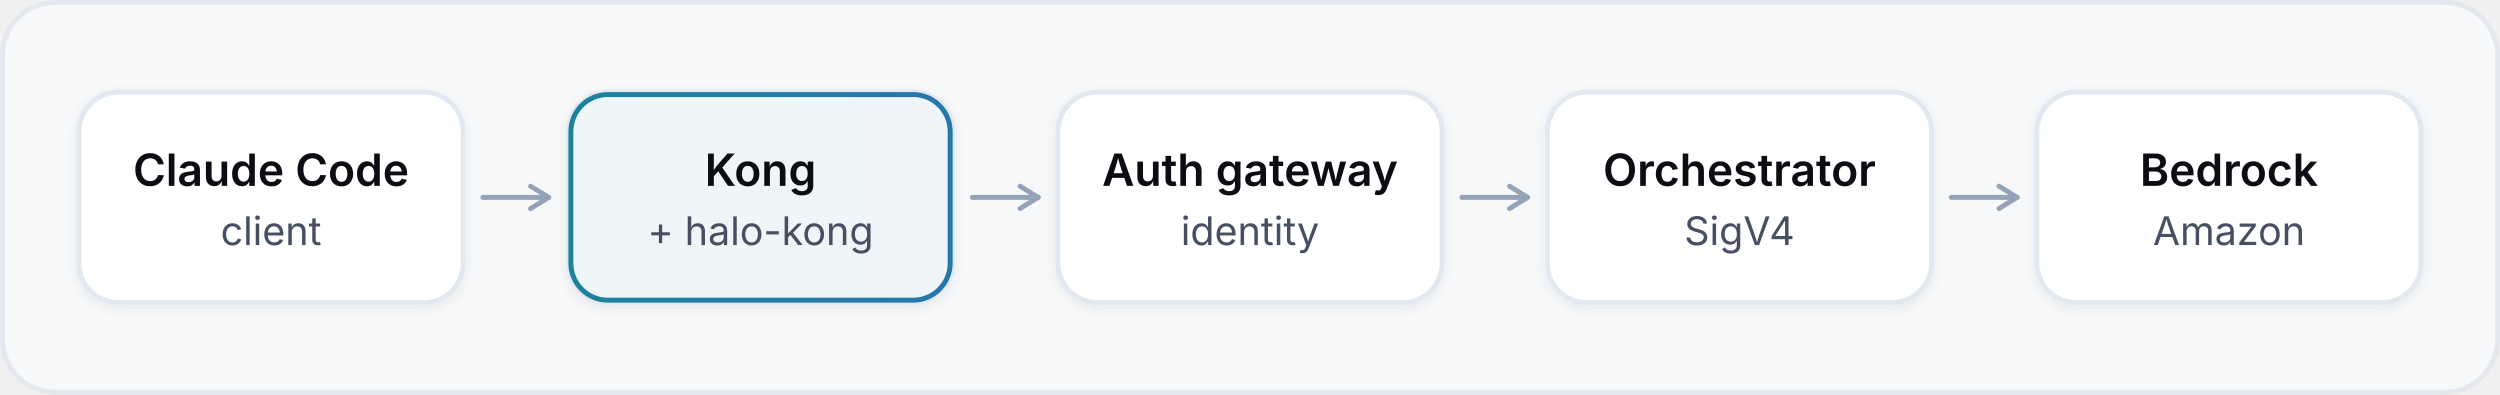
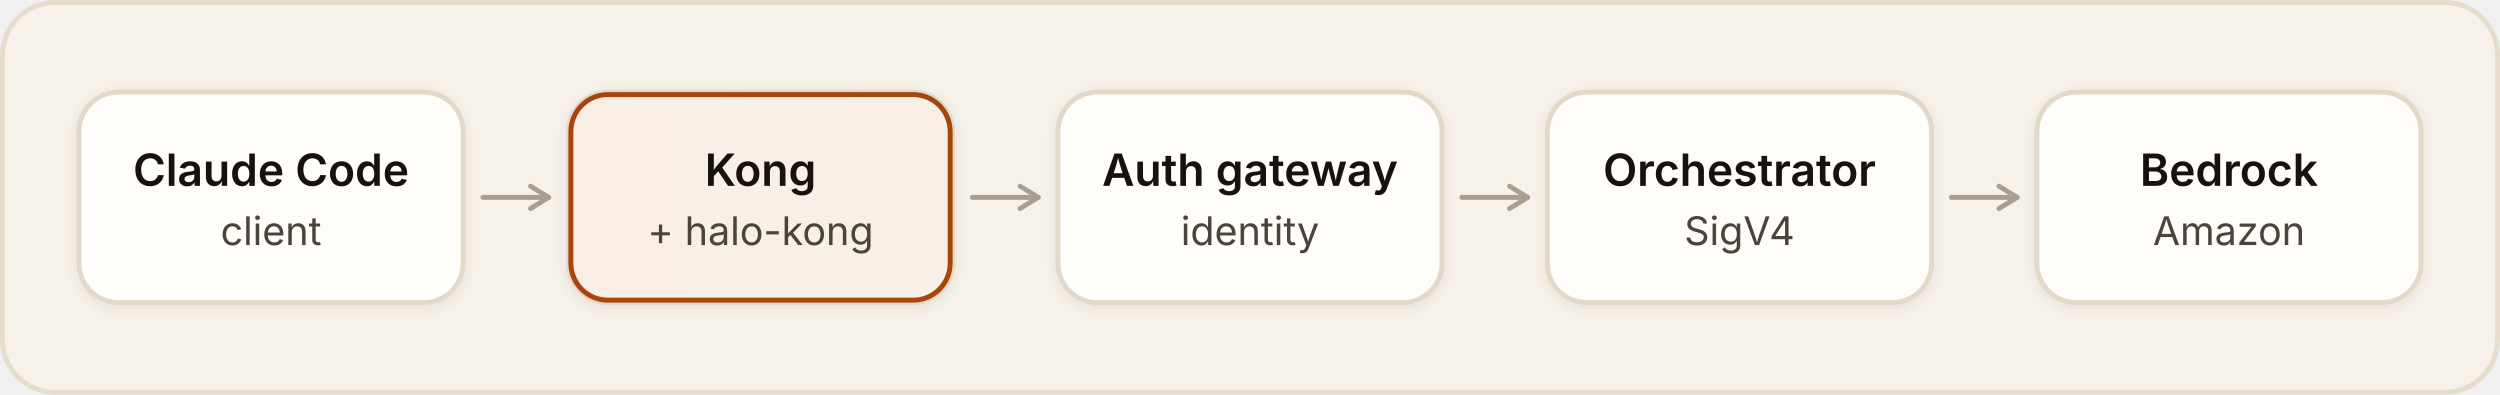
<svg xmlns="http://www.w3.org/2000/svg" viewBox="0 0 760 120" width="760" height="120" role="img" aria-labelledby="t d" font-family="ui-sans-serif,-apple-system,Inter,'Segoe UI',sans-serif">
  <style>
- .cv{fill:#f7f8fa;stroke:#e4e7ed;stroke-width:1.5}
- .card{fill:#ffffff;stroke:#e2e8f0;stroke-width:1.5}
+ .cv{fill:#f7f2e9;stroke:#e6ddcd;stroke-width:1.5}
+ .card{fill:#fffdf9;stroke:#e3d9c8;stroke-width:1.5}
.soft{fill:url(#gs)}
.ring{fill:none;stroke:url(#ga);stroke-width:1.5}
- .dcard{fill:#fef2f2;stroke:#dc2626;stroke-width:1.5}
- .ghost{fill:none;stroke:#94a3b8;stroke-width:1.5;stroke-dasharray:4 4}
- .zone{fill:#f4f6f9;stroke:#dfe5ec;stroke-width:1.5}
- .chip{fill:#f1f5f9;stroke:#e2e8f0;stroke-width:1}
+ .dcard{fill:#fbedea;stroke:#b42323;stroke-width:1.5}
+ .ghost{fill:none;stroke:#a89f90;stroke-width:1.5;stroke-dasharray:4 4}
+ .zone{fill:#f3ece0;stroke:#e0d5c2;stroke-width:1.5}
+ .chip{fill:#f3ece0;stroke:#e3d9c8;stroke-width:1}
text{font-family:ui-sans-serif,-apple-system,Inter,'Segoe UI',sans-serif}
- .t{font-size:13.5px;font-weight:600;fill:#0b0d12}
- .tm{font:600 12.5px ui-monospace,'SF Mono','JetBrains Mono',Menlo,Consolas,monospace;fill:#0b0d12}
- .td{fill:#dc2626}
- .s{font-size:12px;fill:#475063}
- .m{font:11px ui-monospace,'SF Mono','JetBrains Mono',Menlo,Consolas,monospace;fill:#475063}
- .xs{font-size:10.5px;font-weight:500;fill:#667085}
+ .t{font-size:13.5px;font-weight:600;fill:#16130f}
+ .tm{font:600 12.5px ui-monospace,'SF Mono','JetBrains Mono',Menlo,Consolas,monospace;fill:#16130f}
+ .td{fill:#b42323}
+ .s{font-size:12px;fill:#4a443b}
+ .m{font:11px ui-monospace,'SF Mono','JetBrains Mono',Menlo,Consolas,monospace;fill:#4a443b}
+ .xs{font-size:10.5px;font-weight:500;fill:#655e52}
.xm{font-family:ui-monospace,'SF Mono','JetBrains Mono',Menlo,Consolas,monospace;font-weight:400}
.xa{fill:url(#ga);font-weight:600}
- .xd{fill:#dc2626;font-weight:600}
- .xw{fill:#ffffff;font-weight:600}
- .k{font-size:10.5px;font-weight:600;letter-spacing:.08em;fill:#667085}
+ .xd{fill:#b42323;font-weight:600}
+ .xw{fill:#fffdf9;font-weight:600}
+ .k{font-size:10.5px;font-weight:600;letter-spacing:.08em;fill:#655e52}
.ka{fill:url(#ga)}
- .h1{font-size:42px;font-weight:700;letter-spacing:-.02em;fill:#0b0d12}
+ .h1{font-size:42px;font-weight:700;letter-spacing:-.02em;fill:#16130f}
.ln,.la,.ld,.lm{fill:none;stroke-width:1.5;stroke-linecap:round;stroke-linejoin:round}
- .ln{stroke:#94a3b8}.la{stroke:url(#ga)}.ld{stroke:#dc2626}.lm{stroke:#e2e8f0}
- .lane{stroke:#e2e8f0;stroke-width:1.5;stroke-dasharray:3 4}
+ .ln{stroke:#a89f90}.la{stroke:url(#ga)}.ld{stroke:#b42323}.lm{stroke:#e3d9c8}
+ .lane{stroke:#e3d9c8;stroke-width:1.5;stroke-dasharray:3 4}
.dash{stroke-dasharray:5 5}
- .dl{fill:#94a3b8}.da{fill:url(#ga)}.dd{fill:#dc2626}
- .pl{fill:#f7f8fa}.pa{fill:#f7f8fa;stroke:url(#ga);stroke-width:1}
- .pd{fill:#fef2f2;stroke:#dc2626;stroke-width:1}.ps{fill:url(#ga)}
- .fa{fill:url(#ga)}.fs{fill:url(#gs)}.fm{fill:#f1f5f9}.fd{fill:#dc2626}.ft{fill:#0b0d12}
- .bdg{fill:url(#ga)}.bn{font-size:9.5px;font-weight:700;fill:#ffffff}
+ .dl{fill:#a89f90}.da{fill:url(#ga)}.dd{fill:#b42323}
+ .pl{fill:#f7f2e9}.pa{fill:#f7f2e9;stroke:url(#ga);stroke-width:1}
+ .pd{fill:#fbedea;stroke:#b42323;stroke-width:1}.ps{fill:url(#ga)}
+ .fa{fill:url(#ga)}.fs{fill:url(#gs)}.fm{fill:#f3ece0}.fd{fill:#b42323}.ft{fill:#16130f}
+ .bdg{fill:url(#ga)}.bn{font-size:9.5px;font-weight:700;fill:#fffdf9}
.ic{fill:none;stroke:url(#ga);stroke-width:1.75;stroke-linecap:round;stroke-linejoin:round}
.pkt{fill:url(#ga)}
.grow{transform-box:fill-box;transform-origin:left;animation:grow 4.8s cubic-bezier(.6,0,.2,1) infinite}
@keyframes grow{0%{transform:scaleX(.08)}25%{transform:scaleX(.3)}50%{transform:scaleX(.55)}75%,100%{transform:scaleX(1)}}
.flow{stroke-dasharray:4 6;animation:flow 1.1s linear infinite}
@keyframes flow{to{stroke-dashoffset:-20}}
.blink{animation:blink 3.2s ease-in-out infinite}
@keyframes blink{0%,100%{opacity:.18}35%,65%{opacity:1}}
.pulse{transform-box:fill-box;transform-origin:center;animation:pulse 2.8s ease-out infinite}
@keyframes pulse{0%{opacity:.55;transform:scale(.6)}100%{opacity:0;transform:scale(1.5)}}
@media (prefers-reduced-motion:reduce){.flow,.blink,.pulse,.grow{animation:none}.blink{opacity:1}.pulse,.pkt{display:none}}
</style>
  <defs>
    <linearGradient id="ga" gradientUnits="userSpaceOnUse" x1="0" y1="0" x2="760" y2="0">
-       <stop offset="0" stop-color="#0d9488" />
-       <stop offset="1" stop-color="#4f46e5" />
+       <stop offset="0" stop-color="#b4400f" />
+       <stop offset="1" stop-color="#8a5300" />
    </linearGradient>
    <linearGradient id="gs" gradientUnits="userSpaceOnUse" x1="0" y1="0" x2="760" y2="0">
-       <stop offset="0" stop-color="#0d9488" stop-opacity="0.07" />
-       <stop offset="1" stop-color="#4f46e5" stop-opacity="0.07" />
+       <stop offset="0" stop-color="#b4400f" stop-opacity="0.08" />
+       <stop offset="1" stop-color="#8a5300" stop-opacity="0.08" />
    </linearGradient>
    <filter id="sh" x="-10%" y="-10%" width="120%" height="140%">
-       <feDropShadow dx="0" dy="1" stdDeviation="1.6" flood-color="#0f172a" flood-opacity="0.07" />
+       <feDropShadow dx="0" dy="1" stdDeviation="1.6" flood-color="#3c280a" flood-opacity="0.08" />
    </filter>
  </defs>
  <rect class="cv" x=".75" y=".75" width="758.5" height="118.5" rx="16" />
  <rect class="card" x="24.0" y="28" width="116.8" height="64" rx="12" filter="url(#sh)" />
  <text class="t" x="82.4" y="56.5" text-anchor="middle">Claude Code</text>
  <text class="s" x="82.4" y="74.5" text-anchor="middle">client</text>
  <rect class="card" x="172.8" y="28" width="116.8" height="64" rx="12" filter="url(#sh)" />
  <rect class="soft" x="172.8" y="28" width="116.8" height="64" rx="12" />
  <rect class="ring" x="173.55" y="28.75" width="115.3" height="62.5" rx="11.25" />
  <text class="t" x="231.2" y="56.5" text-anchor="middle">Kong</text>
  <text class="s" x="231.2" y="74.5" text-anchor="middle">+ halo-kong</text>
  <rect class="card" x="321.6" y="28" width="116.8" height="64" rx="12" filter="url(#sh)" />
  <text class="t" x="380" y="56.5" text-anchor="middle">Auth gateway</text>
  <text class="s" x="380" y="74.5" text-anchor="middle">identity</text>
  <rect class="card" x="470.4" y="28" width="116.8" height="64" rx="12" filter="url(#sh)" />
  <text class="t" x="528.8" y="56.5" text-anchor="middle">Orchestrator</text>
  <text class="s" x="528.8" y="74.5" text-anchor="middle">SigV4</text>
  <rect class="card" x="619.2" y="28" width="116.8" height="64" rx="12" filter="url(#sh)" />
  <text class="t" x="677.6" y="56.5" text-anchor="middle">Bedrock</text>
  <text class="s" x="677.6" y="74.5" text-anchor="middle">Amazon</text>
  <path class="ln" d="M146.8 60L166.8 60" />
  <path class="ln hd" d="M161.3 63.4L166.8 60L161.3 56.6" />
  <path class="ln" d="M295.6 60L315.6 60" />
  <path class="ln hd" d="M310.1 63.4L315.6 60L310.1 56.6" />
  <path class="ln" d="M444.4 60L464.4 60" />
  <path class="ln hd" d="M458.9 63.4L464.4 60L458.9 56.6" />
  <path class="ln" d="M593.2 60L613.2 60" />
  <path class="ln hd" d="M607.7 63.4L613.2 60L607.7 56.6" />
</svg>
